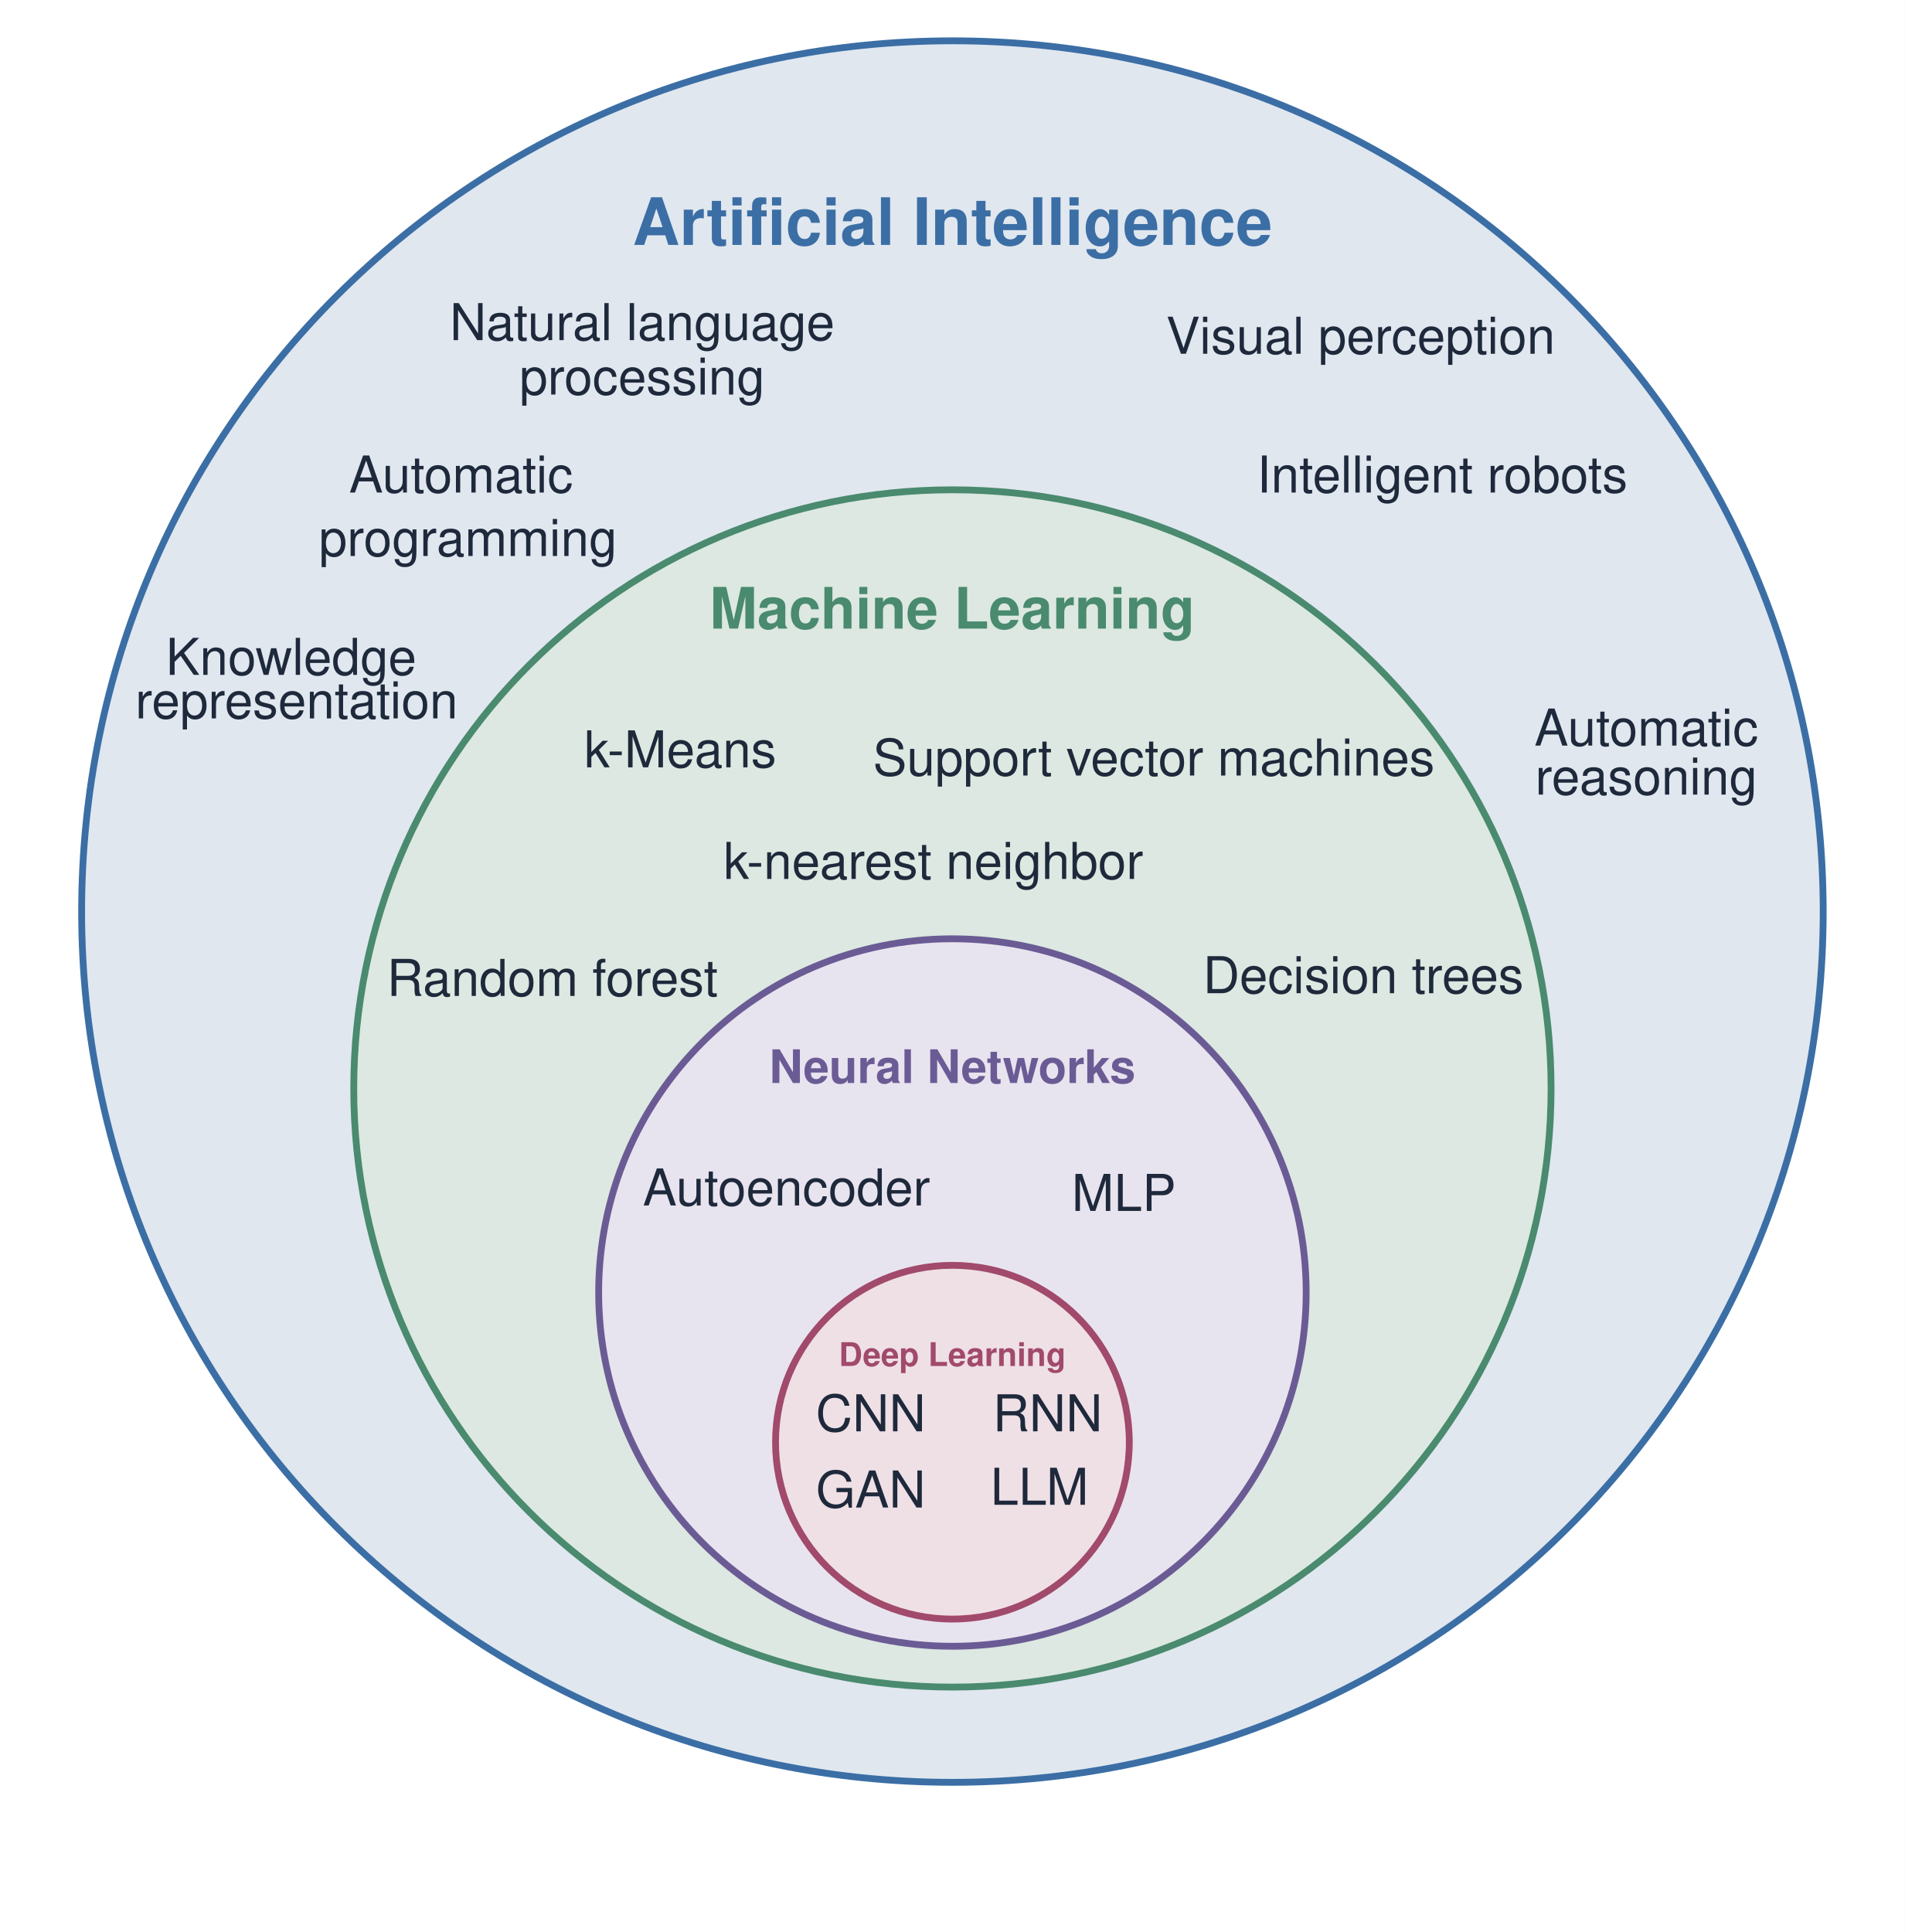
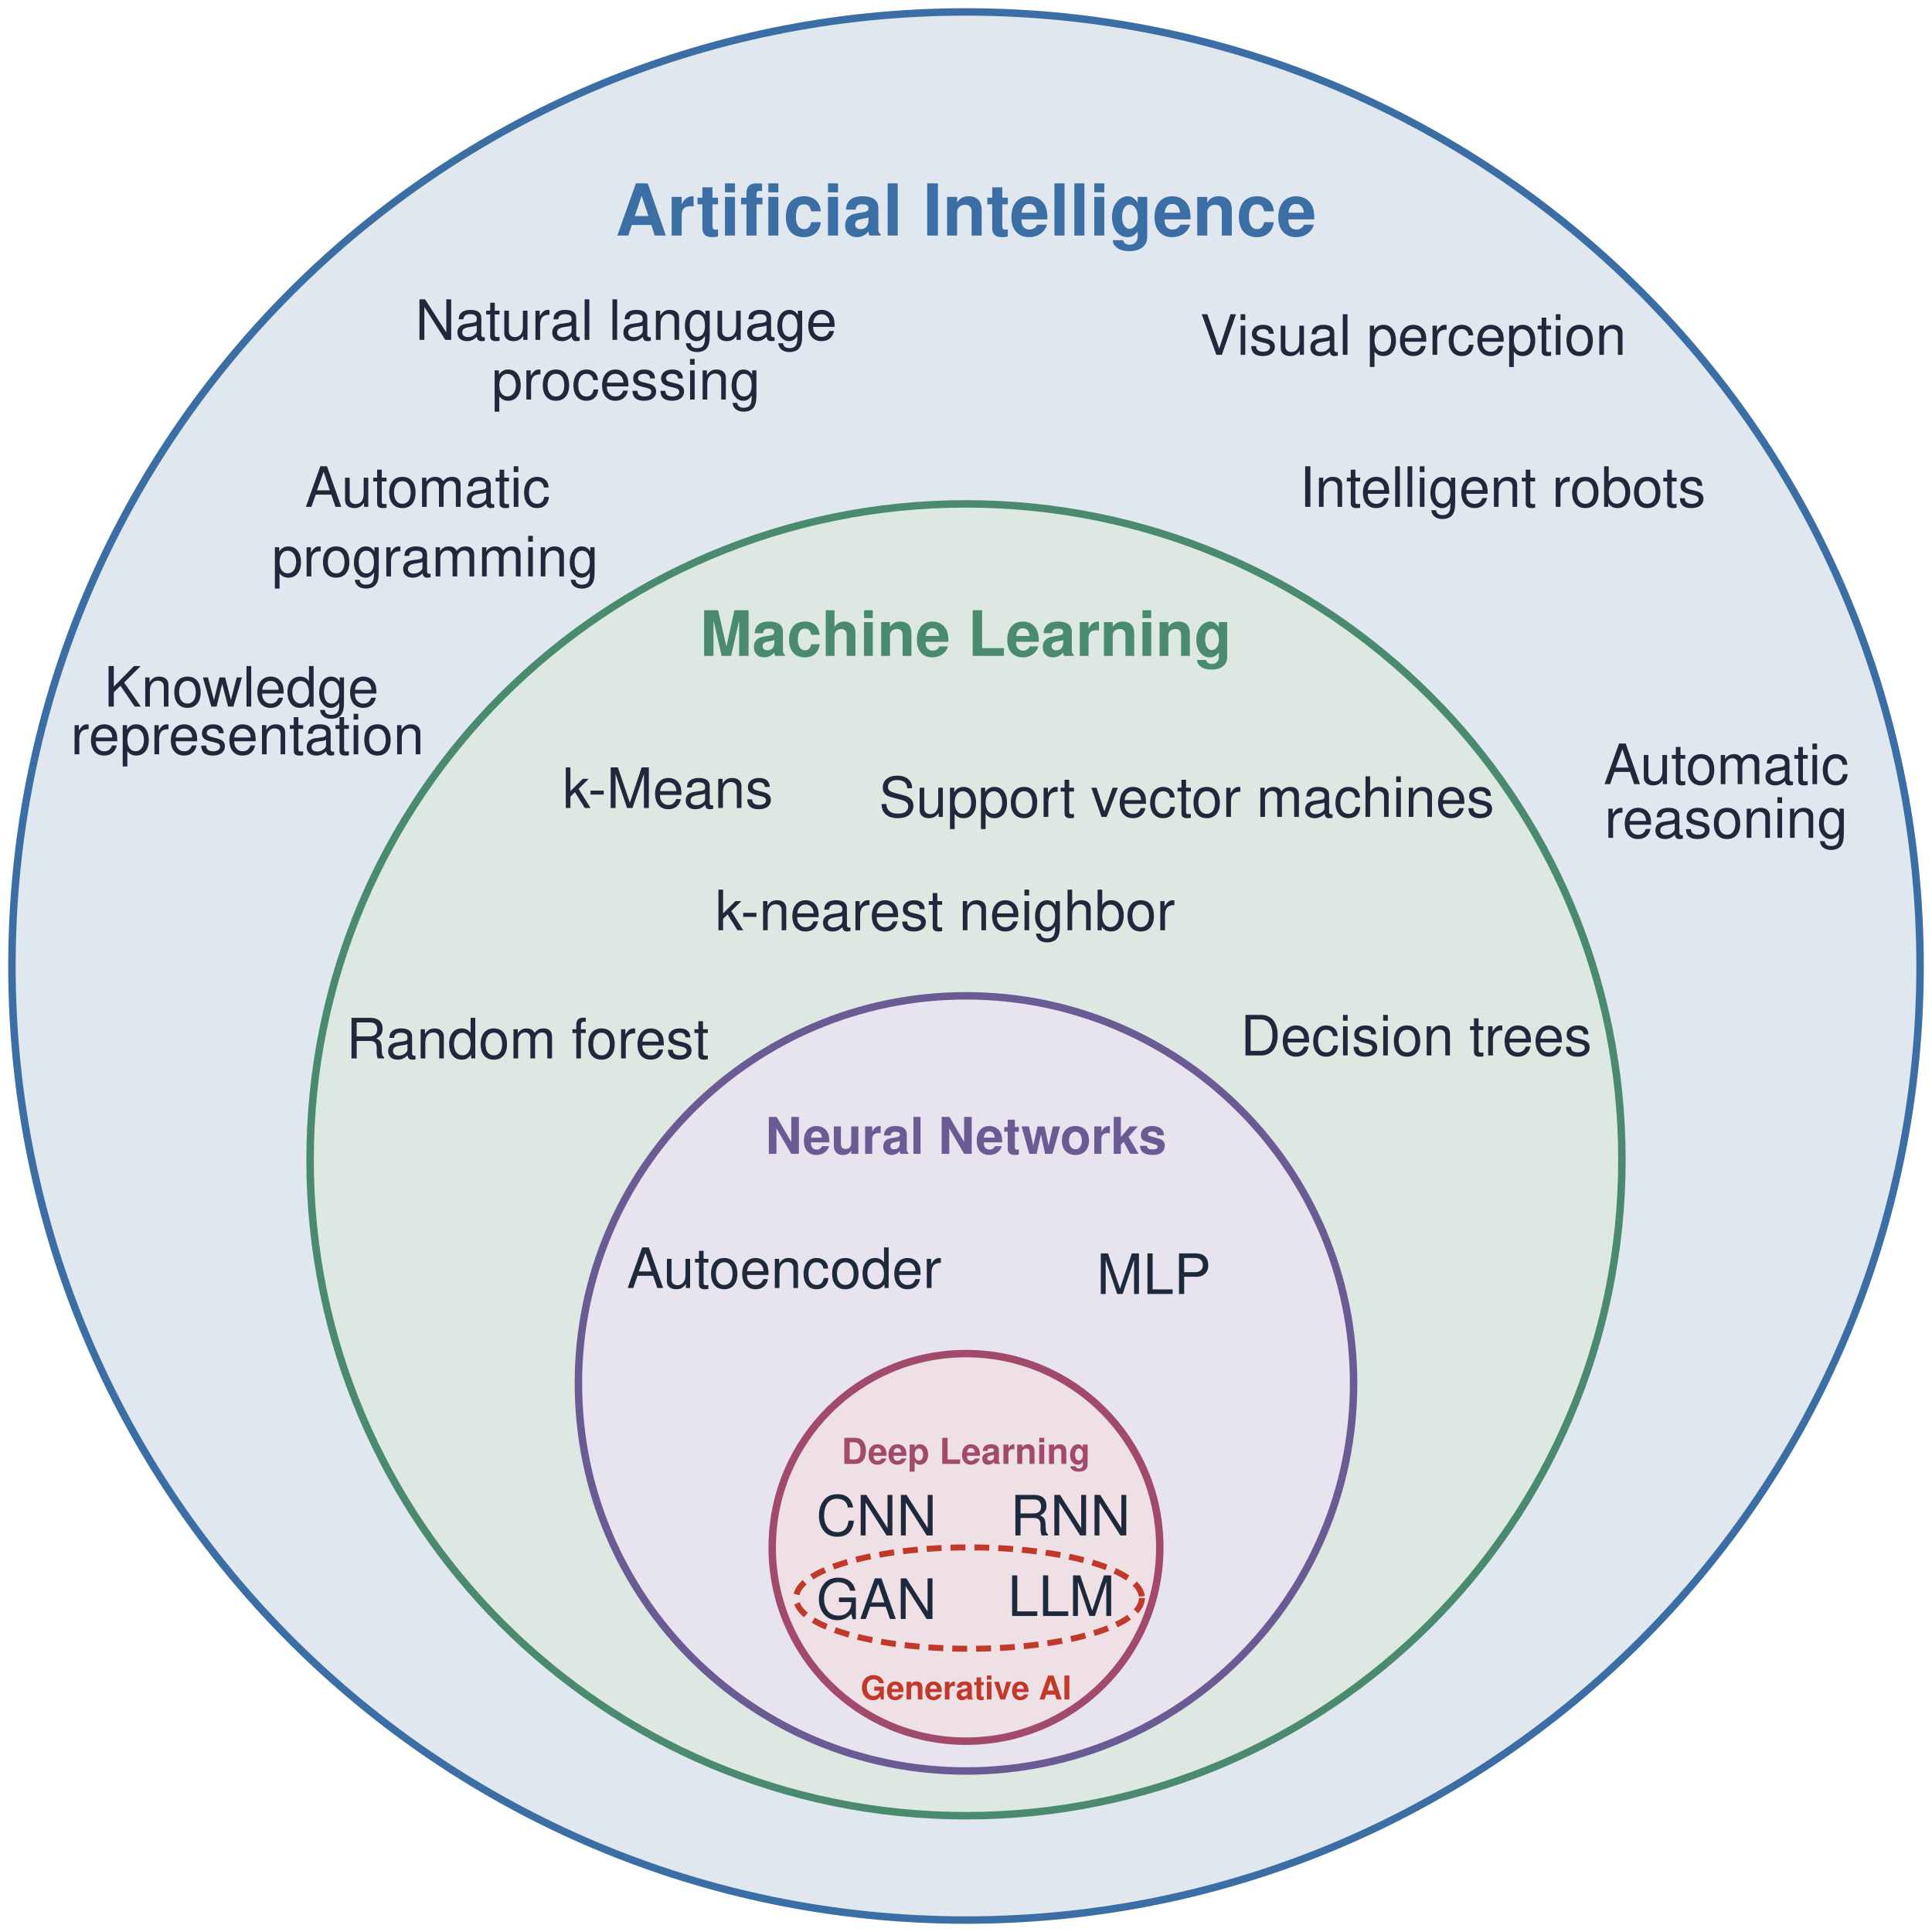
- <svg xmlns="http://www.w3.org/2000/svg" width="700" height="710" viewBox="0 0 700 710" version="1.1" id="svg30">
+ <svg xmlns="http://www.w3.org/2000/svg" width="648" height="648" viewBox="26 11 648 648" version="1.1" id="svg30">
  <defs id="defs30" />
  <rect width="700" height="710" fill="#ffffff" id="rect1" x="0" y="0" />
  <circle cx="350" cy="335" r="320" fill="#e0e7ef" stroke="#3b6ea5" stroke-width="2.5" id="circle1" />
  <circle cx="350" cy="400" r="220" fill="#dce8e1" stroke="#4a8a6f" stroke-width="2.5" id="circle2" />
  <circle cx="350" cy="475" r="130" fill="#e8e4ef" stroke="#6b5b95" stroke-width="2.5" id="circle3" />
  <circle cx="350" cy="530" r="65" fill="#efe0e6" stroke="#a14a6b" stroke-width="2.5" id="circle4" />
+   <ellipse cx="351" cy="547" rx="58" ry="17" fill="none" stroke="#c0392b" stroke-width="2" stroke-dasharray="5,3" id="ellipseGenAI" />
+   <text x="350" y="581" text-anchor="middle" font-family="Helvetica, sans-serif" font-size="11px" font-weight="bold" fill="#c0392b" id="textGenAI">Generative AI</text>
  <text x="350" y="90" text-anchor="middle" font-family="Helvetica, sans-serif" font-size="24px" font-weight="bold" fill="#3b6ea5" id="text4">Artificial Intelligence</text>
  <text x="350" y="231" text-anchor="middle" font-family="Helvetica, sans-serif" font-size="21px" font-weight="bold" fill="#4a8a6f" id="text5">Machine Learning</text>
  <text x="350" y="398" text-anchor="middle" font-family="Helvetica, sans-serif" font-size="17px" font-weight="bold" fill="#6b5b95" id="text6">Neural Networks</text>
  <text x="350" y="502" text-anchor="middle" font-family="Helvetica, sans-serif" font-size="12px" font-weight="bold" fill="#a14a6b" id="text7">Deep Learning</text>
  <text x="236" y="125" text-anchor="middle" font-family="Helvetica, sans-serif" font-size="14.001px" fill="#1e293b" id="text8" style="font-style:normal;font-variant:normal;font-weight:normal;font-stretch:normal;font-size:18.667px;font-family:Helvetica, sans-serif;-inkscape-font-specification:'Helvetica, sans-serif, Normal';font-variant-ligatures:normal;font-variant-caps:normal;font-variant-numeric:normal;font-variant-east-asian:normal;stroke-width:1">Natural language</text>
  <text x="236" y="145" text-anchor="middle" font-family="Helvetica, sans-serif" font-size="14.001px" fill="#1e293b" id="text9" style="font-style:normal;font-variant:normal;font-weight:normal;font-stretch:normal;font-size:18.667px;font-family:Helvetica, sans-serif;-inkscape-font-specification:'Helvetica, sans-serif, Normal';font-variant-ligatures:normal;font-variant-caps:normal;font-variant-numeric:normal;font-variant-east-asian:normal;stroke-width:1">processing</text>
  <text x="499.999" y="130" text-anchor="middle" font-family="Helvetica, sans-serif" font-size="14.001px" fill="#1e293b" id="text10" style="stroke-width:1;-inkscape-font-specification:'Helvetica, sans-serif, Normal';font-family:Helvetica, sans-serif;font-weight:normal;font-style:normal;font-stretch:normal;font-variant:normal;font-size:18.667px;font-variant-ligatures:normal;font-variant-caps:normal;font-variant-numeric:normal;font-variant-east-asian:normal">Visual perception</text>
  <text x="172" y="181" text-anchor="middle" font-family="Helvetica, sans-serif" font-size="14.001px" fill="#1e293b" id="text11" style="font-style:normal;font-variant:normal;font-weight:normal;font-stretch:normal;font-size:18.667px;font-family:Helvetica, sans-serif;-inkscape-font-specification:'Helvetica, sans-serif, Normal';font-variant-ligatures:normal;font-variant-caps:normal;font-variant-numeric:normal;font-variant-east-asian:normal;stroke-width:1">
    <tspan id="tspan30" x="172" y="181">Automatic</tspan>
    <tspan id="tspan31" x="172" y="204.333">programming</tspan>
  </text>
  <text x="529.999" y="181" text-anchor="middle" font-family="Helvetica, sans-serif" font-size="14.001px" fill="#1e293b" id="text12" style="stroke-width:1;-inkscape-font-specification:'Helvetica, sans-serif, Normal';font-family:Helvetica, sans-serif;font-weight:normal;font-style:normal;font-stretch:normal;font-variant:normal;font-size:18.667px;font-variant-ligatures:normal;font-variant-caps:normal;font-variant-numeric:normal;font-variant-east-asian:normal">Intelligent robots</text>
  <text x="107" y="248" text-anchor="middle" font-family="Helvetica, sans-serif" font-size="11.999px" fill="#1e293b" id="text13" style="font-style:normal;font-variant:normal;font-weight:normal;font-stretch:normal;font-size:18.667px;font-family:Helvetica, sans-serif;-inkscape-font-specification:'Helvetica, sans-serif, Normal';font-variant-ligatures:normal;font-variant-caps:normal;font-variant-numeric:normal;font-variant-east-asian:normal;stroke-width:1">Knowledge</text>
  <text x="109" y="264" text-anchor="middle" font-family="Helvetica, sans-serif" font-size="11.999px" fill="#1e293b" id="text14" style="font-style:normal;font-variant:normal;font-weight:normal;font-stretch:normal;font-size:18.667px;font-family:Helvetica, sans-serif;-inkscape-font-specification:'Helvetica, sans-serif, Normal';font-variant-ligatures:normal;font-variant-caps:normal;font-variant-numeric:normal;font-variant-east-asian:normal;stroke-width:1">representation</text>
  <text x="605" y="274" text-anchor="middle" font-family="Helvetica, sans-serif" font-size="11.999px" fill="#1e293b" id="text15" style="stroke-width:1;-inkscape-font-specification:'Helvetica, sans-serif, Normal';font-family:Helvetica, sans-serif;font-weight:normal;font-style:normal;font-stretch:normal;font-variant:normal;font-size:18.667px;font-variant-ligatures:normal;font-variant-caps:normal;font-variant-numeric:normal;font-variant-east-asian:normal">Automatic</text>
  <text x="605" y="292" text-anchor="middle" font-family="Helvetica, sans-serif" font-size="11.999px" fill="#1e293b" id="text16" style="font-style:normal;font-variant:normal;font-weight:normal;font-stretch:normal;font-size:18.667px;font-family:Helvetica, sans-serif;-inkscape-font-specification:'Helvetica, sans-serif, Normal';font-variant-ligatures:normal;font-variant-caps:normal;font-variant-numeric:normal;font-variant-east-asian:normal;stroke-width:1">reasoning</text>
  <text x="250" y="282" text-anchor="middle" font-family="Helvetica, sans-serif" font-size="13px" fill="#1e293b" id="text18" style="stroke-width:1;-inkscape-font-specification:'Helvetica, sans-serif, Normal';font-family:Helvetica, sans-serif;font-weight:normal;font-style:normal;font-stretch:normal;font-variant:normal;font-size:18.667px;font-variant-ligatures:normal;font-variant-caps:normal;font-variant-numeric:normal;font-variant-east-asian:normal">k-Means</text>
  <text x="423.999" y="285" text-anchor="middle" font-family="Helvetica, sans-serif" font-size="13px" fill="#1e293b" id="text19" style="font-style:normal;font-variant:normal;font-weight:normal;font-stretch:normal;font-size:18.667px;font-family:Helvetica, sans-serif;-inkscape-font-specification:'Helvetica, sans-serif, Normal';font-variant-ligatures:normal;font-variant-caps:normal;font-variant-numeric:normal;font-variant-east-asian:normal;stroke-width:1">Support vector machines</text>
  <text x="343" y="322.999" text-anchor="middle" font-family="Helvetica, sans-serif" font-size="13px" fill="#1e293b" id="text22" style="stroke-width:1;-inkscape-font-specification:'Helvetica, sans-serif, Normal';font-family:Helvetica, sans-serif;font-weight:normal;font-style:normal;font-stretch:normal;font-variant:normal;font-size:18.667px;font-variant-ligatures:normal;font-variant-caps:normal;font-variant-numeric:normal;font-variant-east-asian:normal">k-nearest neighbor</text>
  <text x="203" y="365.999" text-anchor="middle" font-family="Helvetica, sans-serif" font-size="13px" fill="#1e293b" id="text23" style="font-style:normal;font-variant:normal;font-weight:normal;font-stretch:normal;font-size:18.667px;font-family:Helvetica, sans-serif;-inkscape-font-specification:'Helvetica, sans-serif, Normal';font-variant-ligatures:normal;font-variant-caps:normal;font-variant-numeric:normal;font-variant-east-asian:normal;stroke-width:1">Random forest</text>
  <text x="500.999" y="365" text-anchor="middle" font-family="Helvetica, sans-serif" font-size="13px" fill="#1e293b" id="text24" style="stroke-width:1;-inkscape-font-specification:'Helvetica, sans-serif, Normal';font-family:Helvetica, sans-serif;font-weight:normal;font-style:normal;font-stretch:normal;font-variant:normal;font-size:18.667px;font-variant-ligatures:normal;font-variant-caps:normal;font-variant-numeric:normal;font-variant-east-asian:normal">Decision trees</text>
  <text x="289" y="443" text-anchor="middle" font-family="Helvetica, sans-serif" font-size="11.999px" fill="#1e293b" id="text25" style="font-style:normal;font-variant:normal;font-weight:normal;font-stretch:normal;font-size:18.667px;font-family:Helvetica, sans-serif;-inkscape-font-specification:'Helvetica, sans-serif, Normal';font-variant-ligatures:normal;font-variant-caps:normal;font-variant-numeric:normal;font-variant-east-asian:normal;stroke-width:1">Autoencoder</text>
  <text x="412.999" y="445" text-anchor="middle" font-family="Helvetica, sans-serif" font-size="11.999px" fill="#1e293b" id="text26" style="font-style:normal;font-variant:normal;font-weight:normal;font-stretch:normal;font-size:18.667px;font-family:Helvetica, sans-serif;-inkscape-font-specification:'Helvetica, sans-serif, Normal';font-variant-ligatures:normal;font-variant-caps:normal;font-variant-numeric:normal;font-variant-east-asian:normal;stroke-width:1">MLP</text>
  <text x="320" y="525.999" text-anchor="middle" font-family="Helvetica, sans-serif" font-size="11.999px" fill="#1e293b" id="text27" style="stroke-width:1;-inkscape-font-specification:'Helvetica, sans-serif, Normal';font-family:Helvetica, sans-serif;font-weight:normal;font-style:normal;font-stretch:normal;font-variant:normal;font-size:18.667px;font-variant-ligatures:normal;font-variant-caps:normal;font-variant-numeric:normal;font-variant-east-asian:normal">CNN</text>
  <text x="384.999" y="525.999" text-anchor="middle" font-family="Helvetica, sans-serif" font-size="11.999px" fill="#1e293b" id="text28" style="stroke-width:1;-inkscape-font-specification:'Helvetica, sans-serif, Normal';font-family:Helvetica, sans-serif;font-weight:normal;font-style:normal;font-stretch:normal;font-variant:normal;font-size:18.667px;font-variant-ligatures:normal;font-variant-caps:normal;font-variant-numeric:normal;font-variant-east-asian:normal">RNN</text>
  <text x="320" y="554" text-anchor="middle" font-family="Helvetica, sans-serif" font-size="11.999px" fill="#1e293b" id="text29" style="stroke-width:1;-inkscape-font-specification:'Helvetica, sans-serif, Normal';font-family:Helvetica, sans-serif;font-weight:normal;font-style:normal;font-stretch:normal;font-variant:normal;font-size:18.667px;font-variant-ligatures:normal;font-variant-caps:normal;font-variant-numeric:normal;font-variant-east-asian:normal">GAN</text>
  <text x="381.999" y="553" text-anchor="middle" font-family="Helvetica, sans-serif" font-size="11.999px" fill="#1e293b" id="text30" style="stroke-width:1;-inkscape-font-specification:'Helvetica, sans-serif, Normal';font-family:Helvetica, sans-serif;font-weight:normal;font-style:normal;font-stretch:normal;font-variant:normal;font-size:18.667px;font-variant-ligatures:normal;font-variant-caps:normal;font-variant-numeric:normal;font-variant-east-asian:normal">LLM</text>
</svg>
